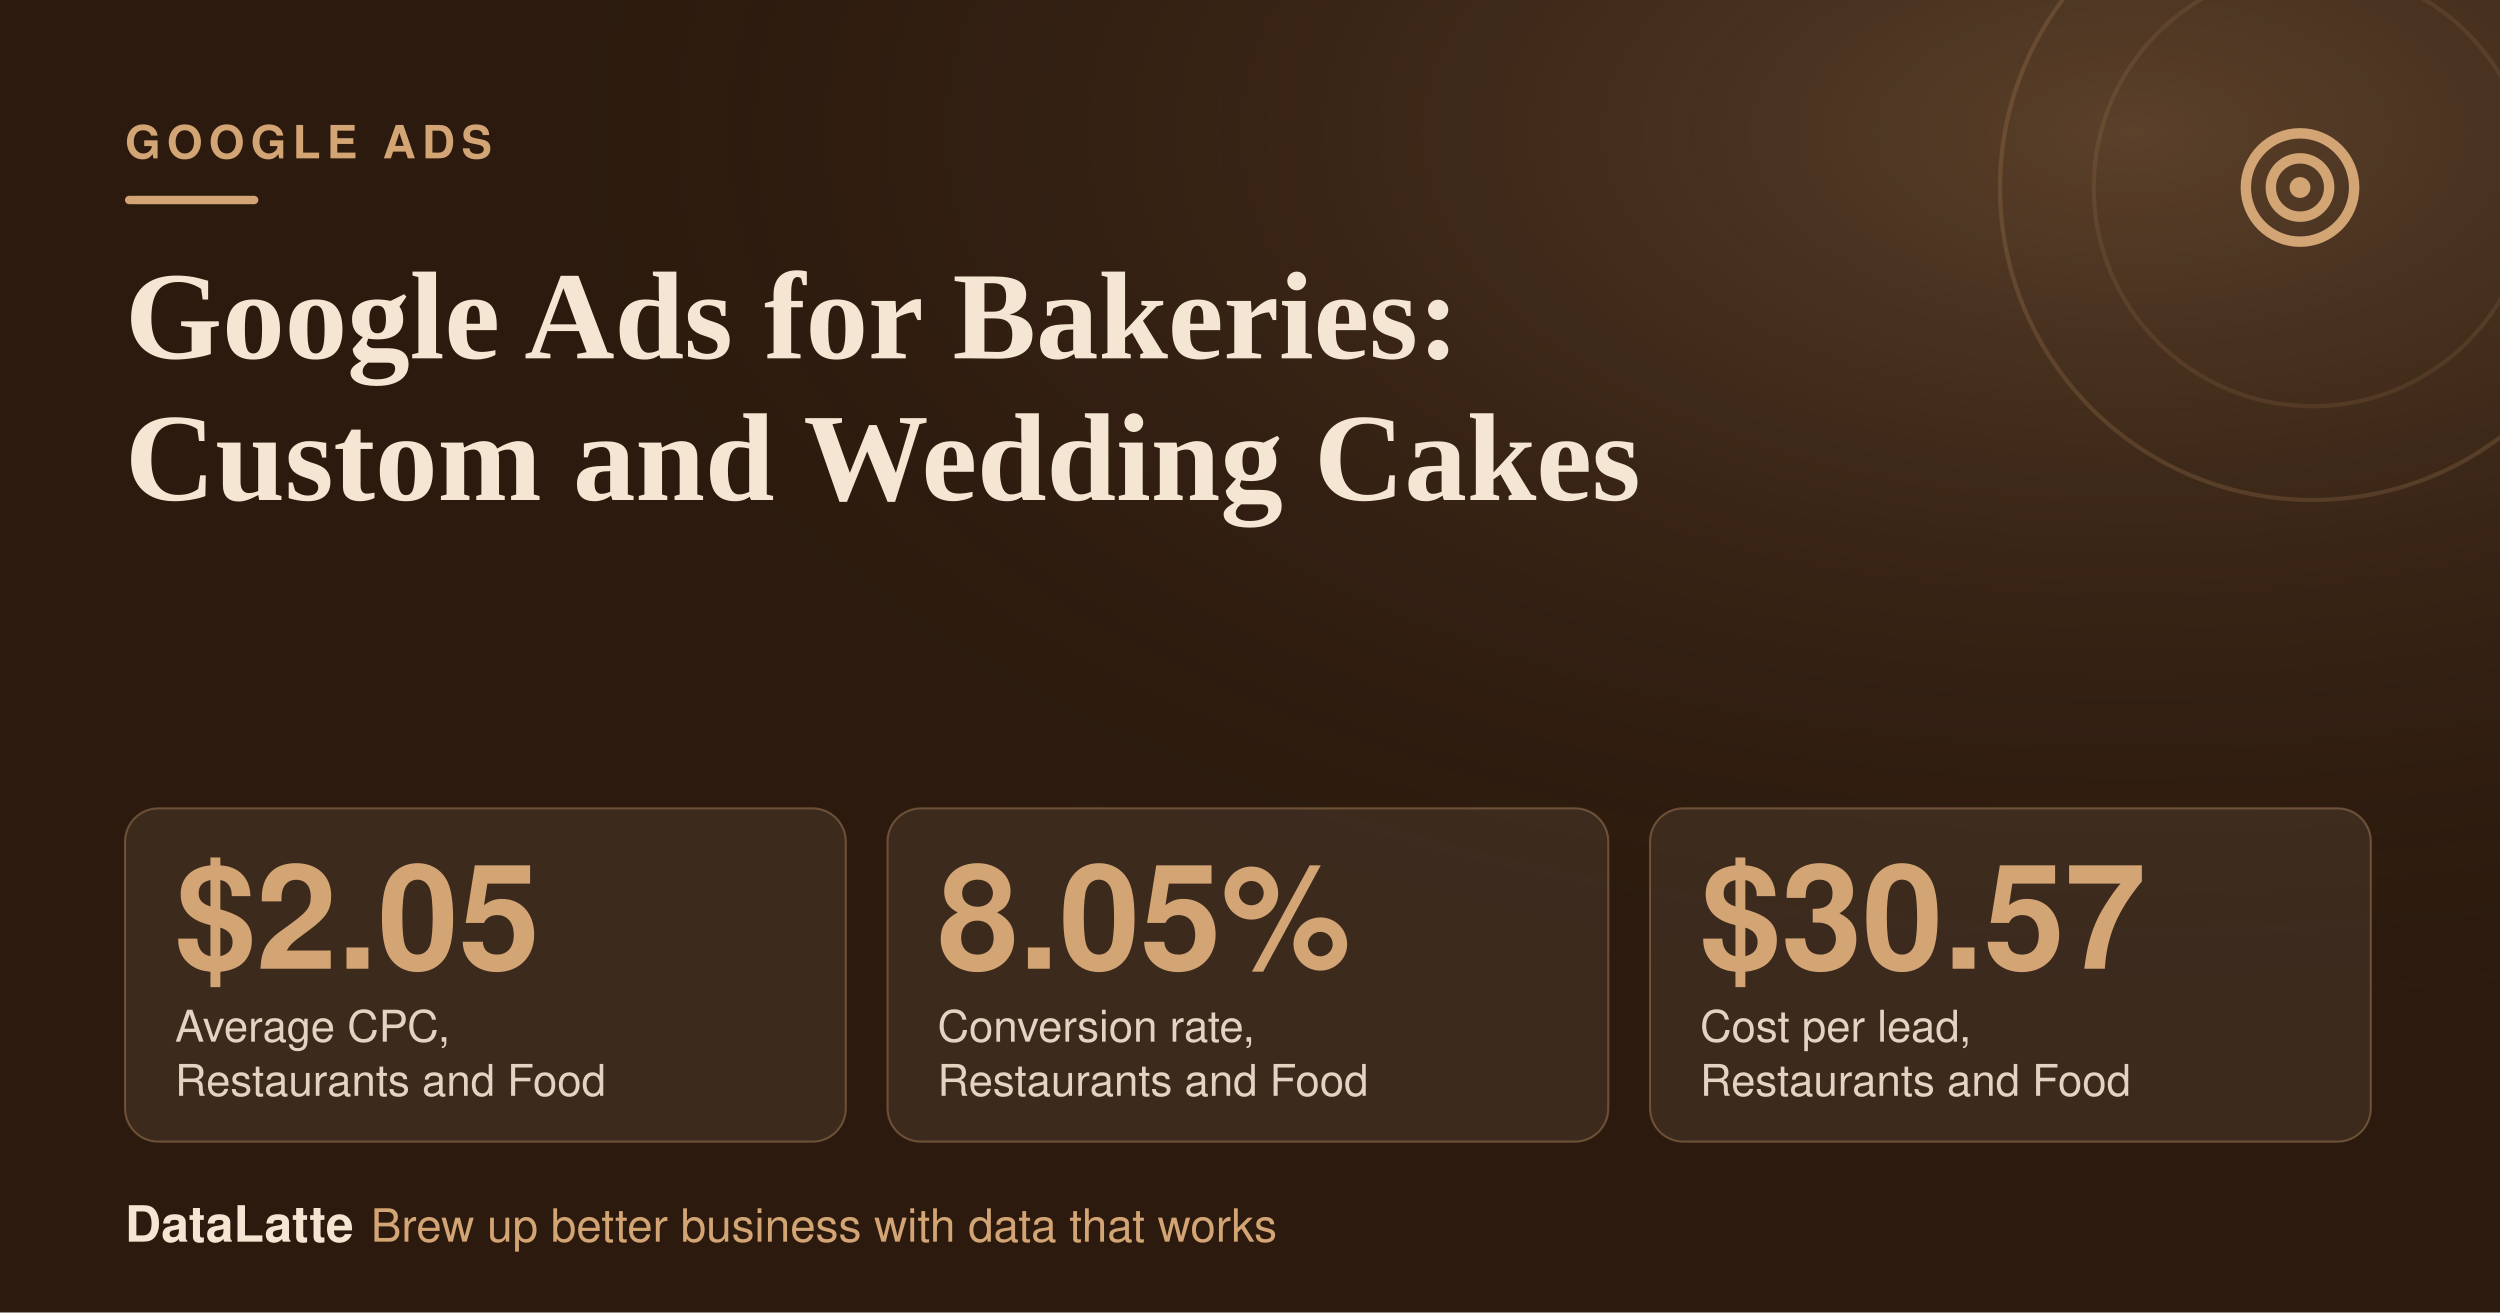
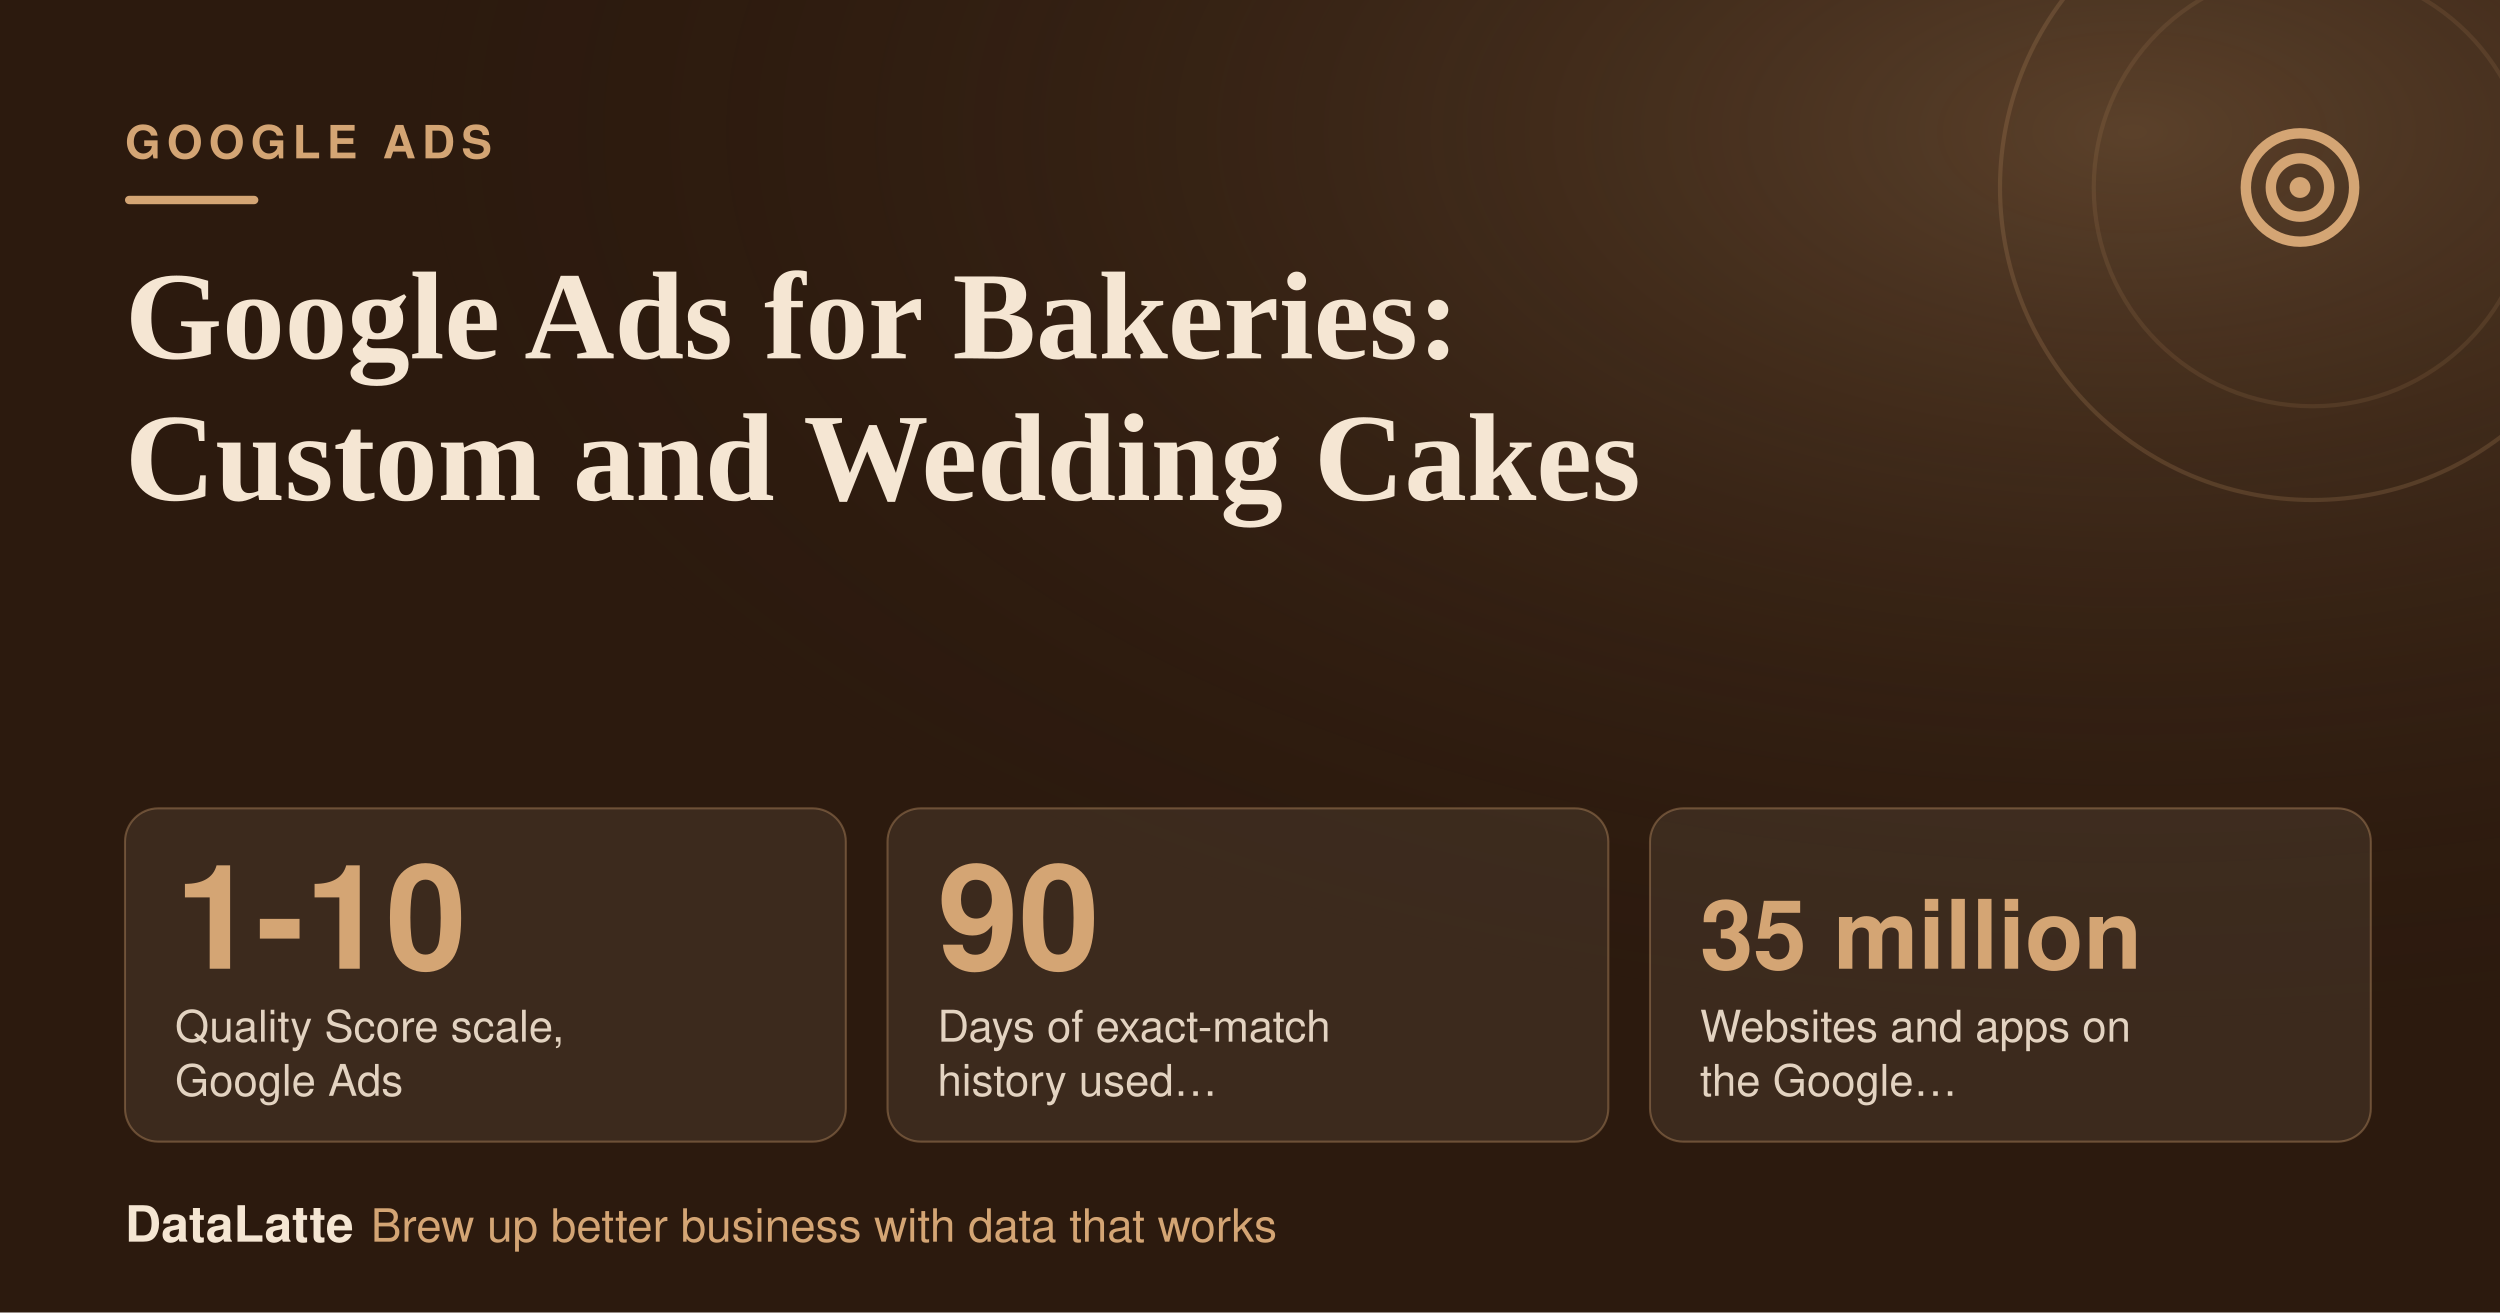
<svg xmlns="http://www.w3.org/2000/svg" width="1200" height="630" viewBox="0 0 1200 630" role="img" aria-label="Google Ads for Bakeries: Custom and Wedding Cakes">
  <defs>
    <radialGradient id="g" cx="85%" cy="10%" r="70%">
      <stop offset="0" stop-color="#d4a574" stop-opacity="0.28" />
      <stop offset="1" stop-color="#2c1a0e" stop-opacity="0" />
    </radialGradient>
  </defs>
  <rect width="1200" height="630" fill="#2c1a0e" />
  <rect width="1200" height="630" fill="url(#g)" />
  <circle cx="1110" cy="90" r="150" fill="none" stroke="#d4a574" stroke-opacity="0.18" stroke-width="2" />
  <circle cx="1110" cy="90" r="105" fill="none" stroke="#d4a574" stroke-opacity="0.12" stroke-width="2" />
  <g transform="translate(1076 62) scale(1.0)">
    <circle cx="28" cy="28" r="26" fill="none" stroke="#d4a574" stroke-width="5" />
    <circle cx="28" cy="28" r="14" fill="none" stroke="#d4a574" stroke-width="5" />
    <circle cx="28" cy="28" r="5" fill="#d4a574" />
  </g>
  <text x="60" y="76" font-family="Helvetica, Arial, sans-serif" font-size="22" font-weight="700" fill="#d4a574" letter-spacing="3">GOOGLE ADS</text>
  <rect x="60" y="94" width="64" height="4" rx="2" fill="#d4a574" />
  <text x="60" y="172" font-family="Georgia, 'Times New Roman', serif" font-size="60" font-weight="700" fill="#f5e6d3">Google Ads for Bakeries:</text>
  <text x="60" y="240" font-family="Georgia, 'Times New Roman', serif" font-size="60" font-weight="700" fill="#f5e6d3">Custom and Wedding Cakes</text>
  <rect x="60" y="388" width="346" height="160" rx="16" fill="#f5e6d3" fill-opacity="0.08" stroke="#d4a574" stroke-opacity="0.35" />
-   <text x="84" y="465" font-family="Helvetica, Arial, sans-serif" font-size="70" font-weight="800" fill="#d4a574">$2.05</text>
-   <text x="84" y="500" font-family="Helvetica, Arial, sans-serif" font-size="21" fill="#f5e6d3" fill-opacity="0.9">Average CPC,</text>
-   <text x="84" y="526" font-family="Helvetica, Arial, sans-serif" font-size="21" fill="#f5e6d3" fill-opacity="0.9">Restaurants and Food</text>
+   <text x="84" y="465" font-family="Helvetica, Arial, sans-serif" font-size="70" font-weight="800" fill="#d4a574">1-10</text>
+   <text x="84" y="500" font-family="Helvetica, Arial, sans-serif" font-size="21" fill="#f5e6d3" fill-opacity="0.9">Quality Score scale,</text>
+   <text x="84" y="526" font-family="Helvetica, Arial, sans-serif" font-size="21" fill="#f5e6d3" fill-opacity="0.9">Google Ads</text>
  <rect x="426" y="388" width="346" height="160" rx="16" fill="#f5e6d3" fill-opacity="0.08" stroke="#d4a574" stroke-opacity="0.35" />
-   <text x="450" y="465" font-family="Helvetica, Arial, sans-serif" font-size="70" font-weight="800" fill="#d4a574">8.05%</text>
-   <text x="450" y="500" font-family="Helvetica, Arial, sans-serif" font-size="21" fill="#f5e6d3" fill-opacity="0.9">Conversion rate,</text>
-   <text x="450" y="526" font-family="Helvetica, Arial, sans-serif" font-size="21" fill="#f5e6d3" fill-opacity="0.9">Restaurants and Food</text>
+   <text x="450" y="465" font-family="Helvetica, Arial, sans-serif" font-size="70" font-weight="800" fill="#d4a574">90</text>
+   <text x="450" y="500" font-family="Helvetica, Arial, sans-serif" font-size="21" fill="#f5e6d3" fill-opacity="0.9">Days of exact-match</text>
+   <text x="450" y="526" font-family="Helvetica, Arial, sans-serif" font-size="21" fill="#f5e6d3" fill-opacity="0.9">history used…</text>
  <rect x="792" y="388" width="346" height="160" rx="16" fill="#f5e6d3" fill-opacity="0.08" stroke="#d4a574" stroke-opacity="0.35" />
-   <text x="816" y="465" font-family="Helvetica, Arial, sans-serif" font-size="70" font-weight="800" fill="#d4a574">$30.57</text>
-   <text x="816" y="500" font-family="Helvetica, Arial, sans-serif" font-size="21" fill="#f5e6d3" fill-opacity="0.9">Cost per lead,</text>
-   <text x="816" y="526" font-family="Helvetica, Arial, sans-serif" font-size="21" fill="#f5e6d3" fill-opacity="0.9">Restaurants and Food</text>
+   <text x="816" y="465" font-family="Helvetica, Arial, sans-serif" font-size="46" font-weight="800" fill="#d4a574">35 million</text>
+   <text x="816" y="500" font-family="Helvetica, Arial, sans-serif" font-size="21" fill="#f5e6d3" fill-opacity="0.9">Websites and apps on</text>
+   <text x="816" y="526" font-family="Helvetica, Arial, sans-serif" font-size="21" fill="#f5e6d3" fill-opacity="0.9">the Google…</text>
  <text x="60" y="596" font-family="Helvetica, Arial, sans-serif" font-size="24" font-weight="700" fill="#f5e6d3">DataLatte</text>
  <text x="178" y="596" font-family="Helvetica, Arial, sans-serif" font-size="22" fill="#d4a574">Brew up better business with data that works</text>
</svg>
